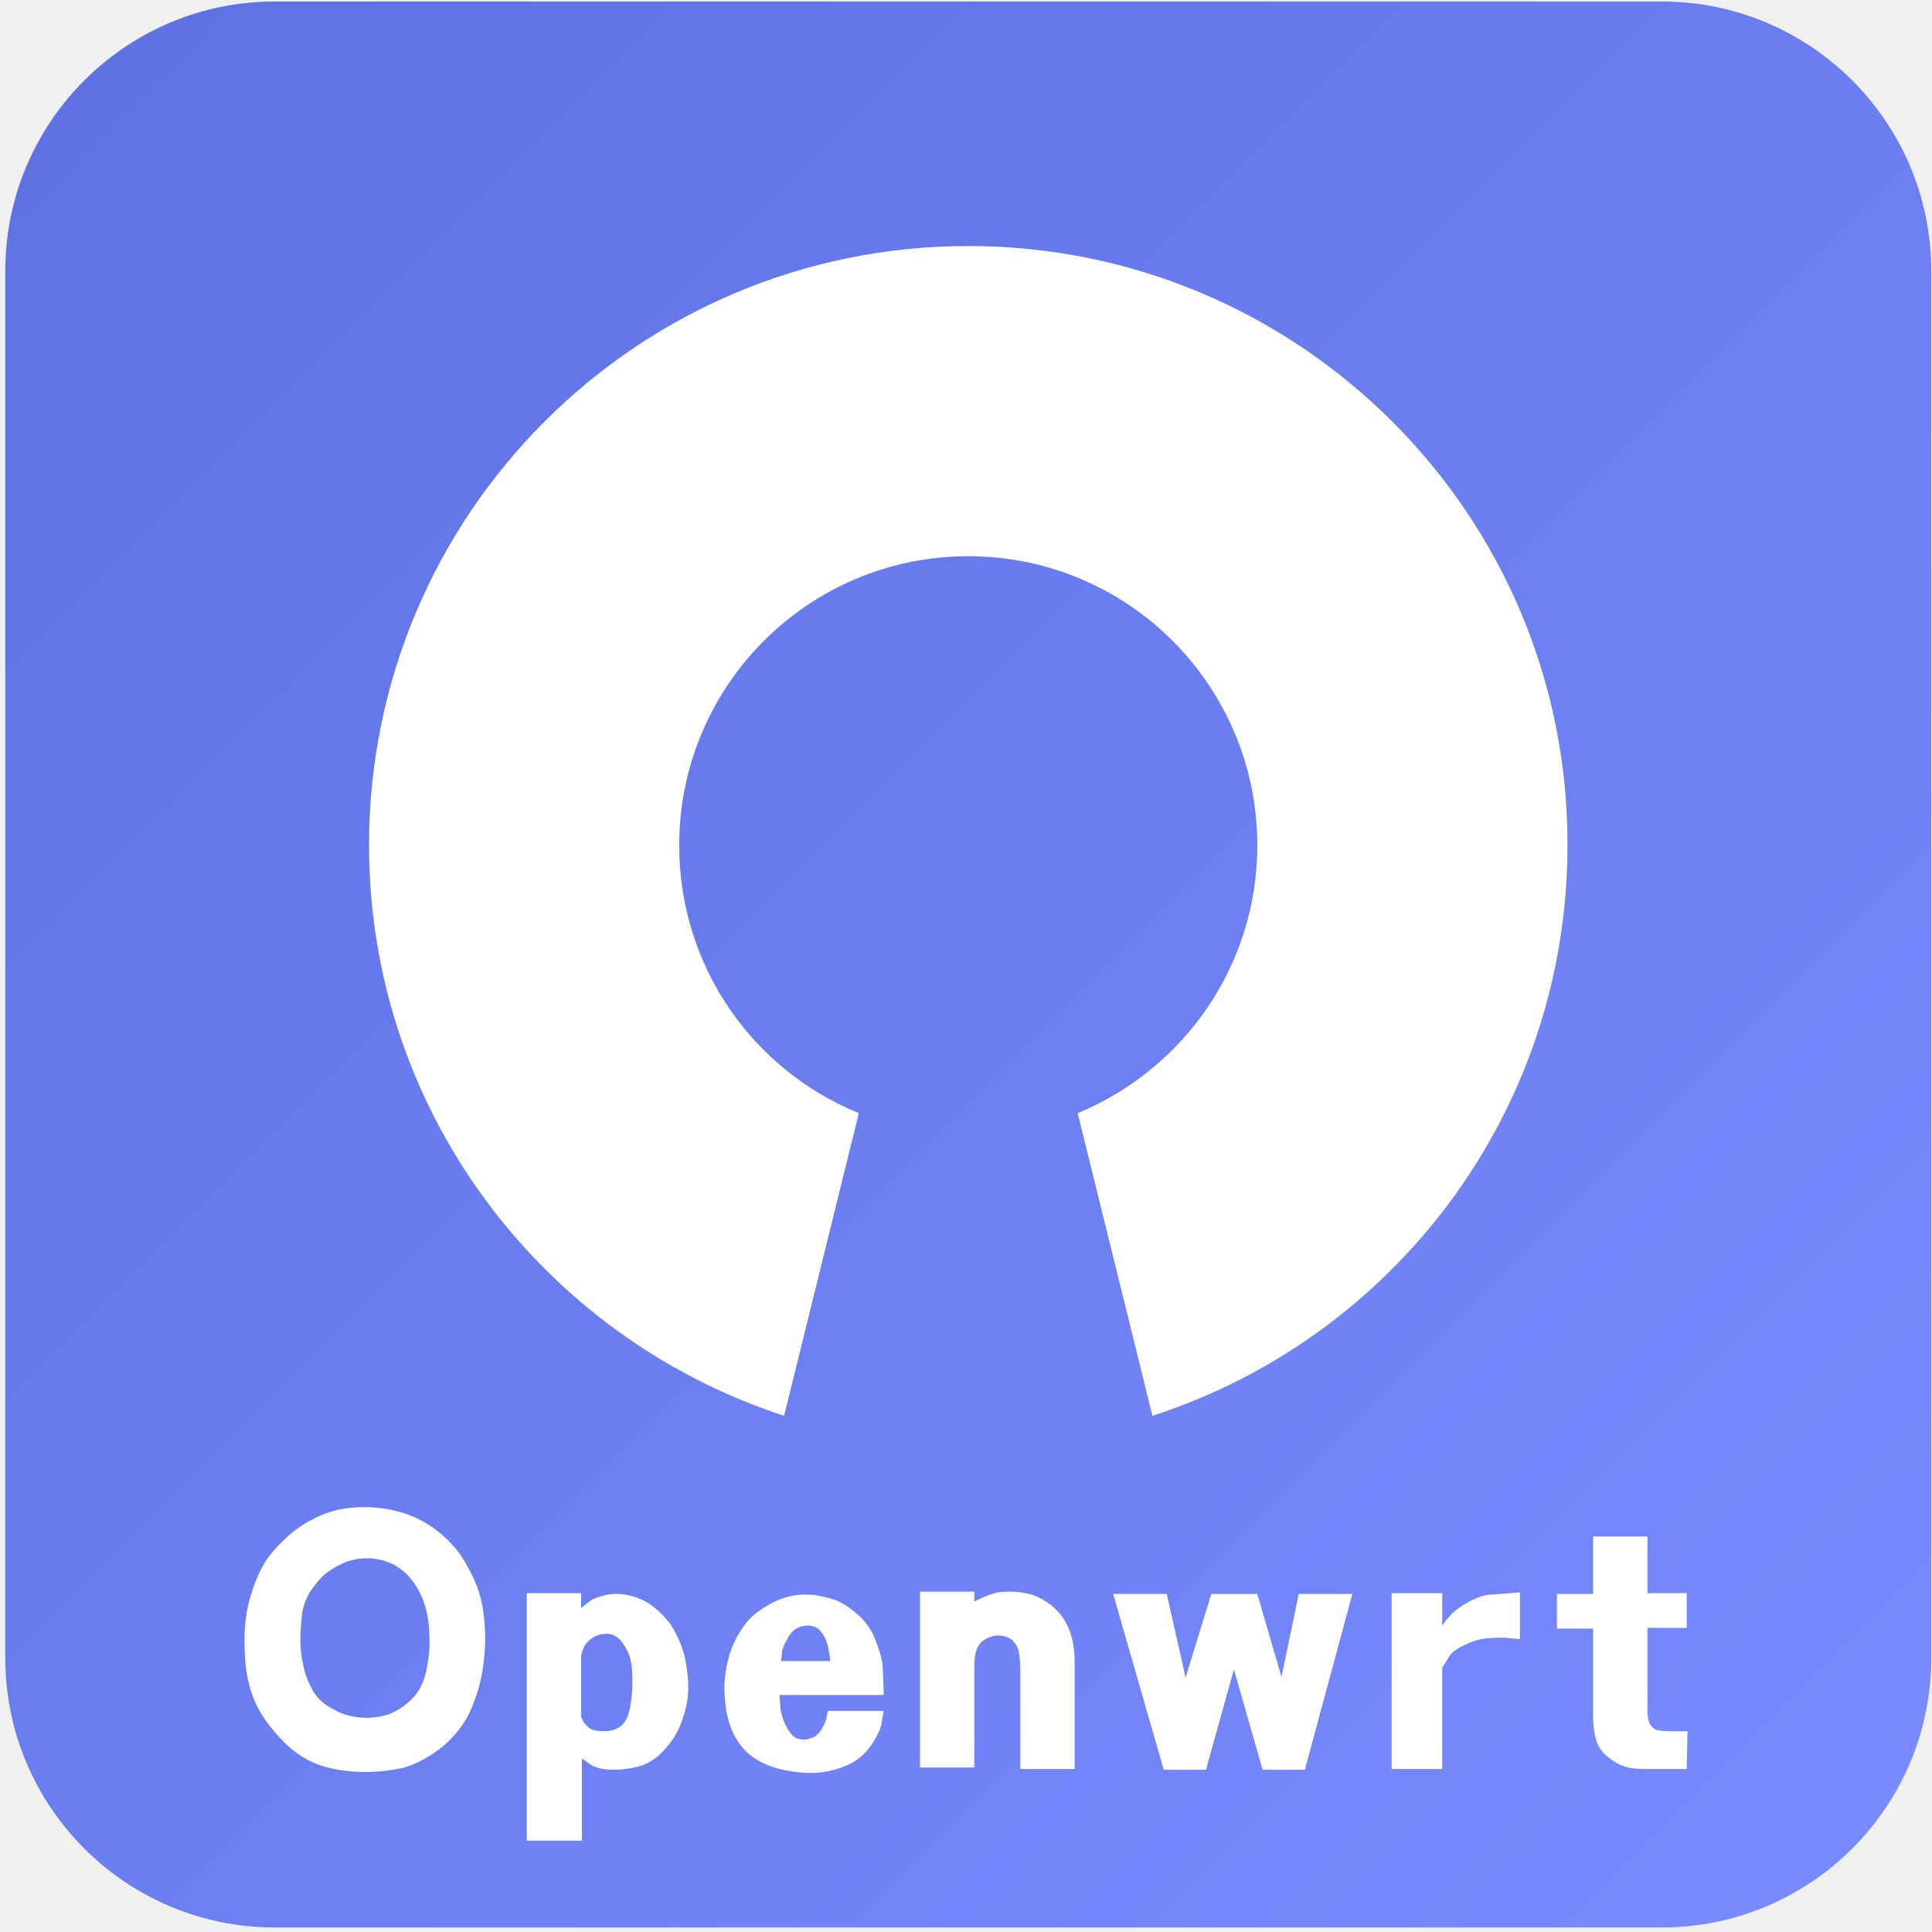
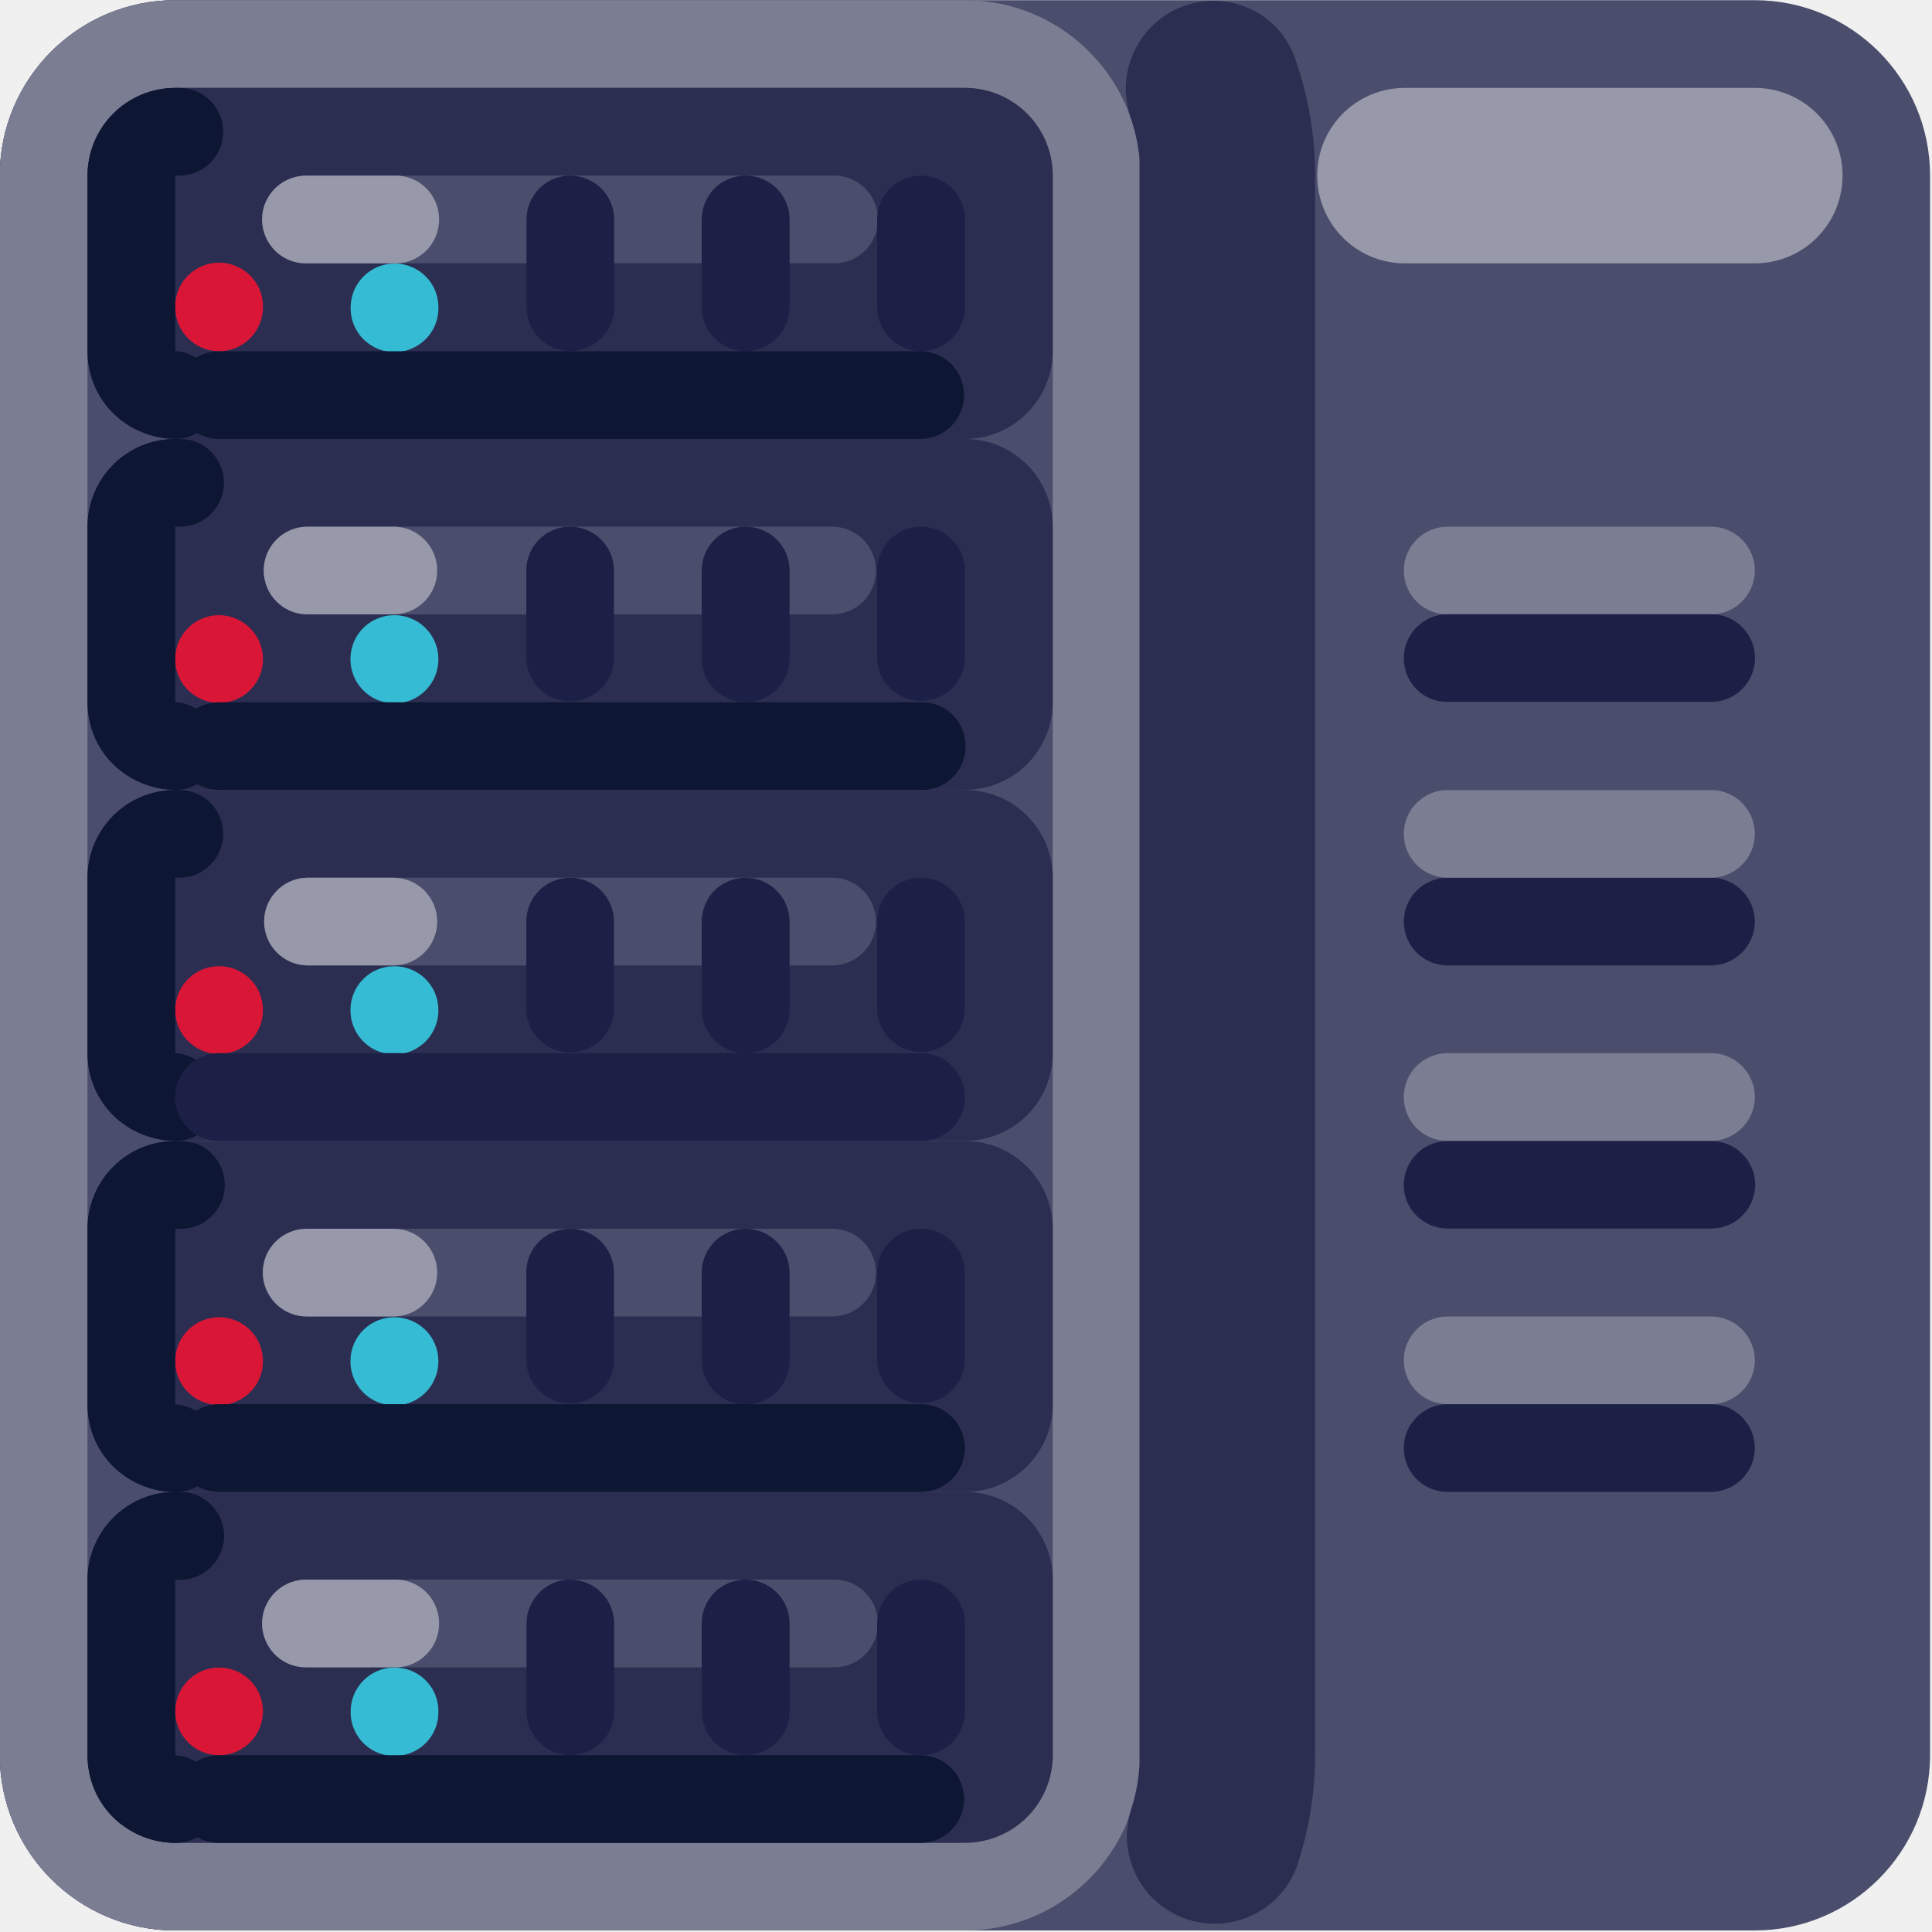
- <svg xmlns="http://www.w3.org/2000/svg" version="1.1" id="图层_1" x="0px" y="0px" viewBox="0 0 256 256" style="enable-background:new 0 0 256 256;" xml:space="preserve">
+ <svg xmlns="http://www.w3.org/2000/svg" xmlns:xlink="http://www.w3.org/1999/xlink" version="1.1" id="图层_1" x="0px" y="0px" viewBox="0 0 100 100" style="enable-background:new 0 0 100 100;" xml:space="preserve">
  <style type="text/css">
- 	.st0{fill-rule:evenodd;clip-rule:evenodd;fill:url(#SVGID_1_);}
- 	.st1{fill-rule:evenodd;clip-rule:evenodd;fill:url(#SVGID_2_);}
- 	.st2{fill:#FFFFFF;}
+ 	.st0{clip-path:url(#SVGID_2_);fill:#4A4E6C;}
+ 	.st1{clip-path:url(#SVGID_2_);fill:#7B7D92;}
+ 	.st2{clip-path:url(#SVGID_2_);fill:#2B2E51;}
+ 	.st3{fill:#4A4E6C;}
+ 	.st4{fill:#2B2E51;}
+ 	.st5{fill:#9799AA;}
+ 	.st6{fill:#D91636;}
+ 	.st7{fill:#35BBD3;}
+ 	.st8{fill:#1D2046;}
+ 	.st9{fill:#0D1633;}
+ 	.st10{fill:#7B7D92;}
</style>
  <g>
-     <linearGradient id="SVGID_1_" gradientUnits="userSpaceOnUse" x1="11.138" y1="10.65" x2="245.53" y2="245.042">
-       <stop offset="0" style="stop-color:#5E72E4" />
-       <stop offset="1" style="stop-color:#778AFF" />
-     </linearGradient>
-     <path class="st0" d="M36.4,0.2h183.8c19.7,0,35.7,16,35.7,35.7v183.8c0,19.7-16,35.7-35.7,35.7H36.4c-19.7,0-35.7-16-35.7-35.7   V35.9C0.7,16.2,16.7,0.2,36.4,0.2z" />
-     <linearGradient id="SVGID_2_" gradientUnits="userSpaceOnUse" x1="0.668" y1="0.18" x2="0.668" y2="0.18">
-       <stop offset="0" style="stop-color:#5E72E4" />
-       <stop offset="1" style="stop-color:#778AFF" />
-     </linearGradient>
-     <path class="st1" d="M0.7,0.2" />
-   </g>
-   <path class="st2" d="M128.3,32.6c-43.9,0-79.4,35.6-79.4,79.4c0,35.3,23.1,65.2,55,75.6l9.9-40.1c-14-5.7-23.8-19.4-23.8-35.5  c0-21.2,17.2-38.3,38.3-38.3c21.2,0,38.3,17.2,38.3,38.3c0,16-9.8,29.7-23.8,35.5l9.9,40.1c31.9-10.3,55-40.2,55-75.6  C207.8,68.2,172.2,32.6,128.3,32.6z" />
-   <g>
-     <path class="st2" d="M48.5,234.8c-2.3,0-4.3-0.3-6.1-0.9c-1.7-0.6-3.3-1.6-4.7-3c-1.4-1.4-2.5-2.8-3.3-4.2   c-0.8-1.4-1.3-2.9-1.6-4.4c-0.3-1.5-0.4-3.2-0.4-4.9c0-2.3,0.3-4.3,0.8-5.9c0.5-1.7,1.1-3.1,1.8-4.3c0.7-1.2,1.8-2.4,3.1-3.6   c1.3-1.2,2.8-2.1,4.4-2.8c1.6-0.7,3.5-1.1,5.7-1.1c2,0,3.8,0.3,5.6,0.9c1.7,0.6,3.3,1.5,4.7,2.7c1.4,1.2,2.6,2.6,3.5,4.4   c1,1.7,1.6,3.4,1.9,5c0.3,1.6,0.4,3.2,0.4,4.8c-0.1,2.5-0.4,4.7-1,6.6c-0.6,1.9-1.3,3.5-2.2,4.7c-0.9,1.2-1.9,2.3-3.2,3.2   c-1.2,0.9-2.7,1.7-4.3,2.2C52.3,234.5,50.5,234.8,48.5,234.8z M48,227.6c1.1,0.1,2.3-0.1,3.4-0.4c1.1-0.4,2.2-1.1,3.2-2.1   c1-1,1.6-2.3,1.9-3.8c0.3-1.5,0.5-2.9,0.4-4.3c0-1.9-0.3-3.4-0.7-4.6c-0.4-1.2-1-2.2-1.6-3c-0.6-0.8-1.4-1.5-2.3-2   c-0.9-0.5-1.9-0.8-3.1-0.9c-1.1-0.1-2.2,0.1-3.2,0.4c-1,0.4-1.9,0.9-2.7,1.5c-0.8,0.6-1.5,1.5-2.2,2.5c-0.6,1-1,2.1-1.1,3.2   c-0.1,1.1-0.2,2.1-0.2,3c0,1.2,0.1,2.4,0.4,3.6c0.2,1.2,0.7,2.3,1.3,3.4c0.6,1,1.5,1.8,2.7,2.4C45.4,227.2,46.6,227.5,48,227.6z" />
-     <path class="st2" d="M77,243.9h-7.2v-32.8H77l0,2c0.3-0.3,0.7-0.6,1.1-0.9c0.4-0.3,0.9-0.5,1.6-0.7c0.7-0.2,1.3-0.3,2-0.3   c1.4,0,2.7,0.4,4,1.1c1.3,0.8,2.3,1.8,3.2,3c0.8,1.3,1.4,2.6,1.8,4.1c0.3,1.5,0.5,2.8,0.5,4.1c0,1.3-0.2,2.7-0.7,4.1   c-0.5,1.7-1.4,3.1-2.5,4.3c-1.1,1.2-2.3,1.9-3.5,2.2c-1.2,0.3-2.3,0.4-3.1,0.4c-1.6,0-2.7-0.3-3.3-0.8l-1-0.7V243.9z M77,225.8   l0,1.7c0.2,0.5,0.5,1,0.9,1.3c0.3,0.4,1.1,0.6,2.1,0.6c1.1,0,1.9-0.3,2.5-0.9c0.5-0.5,0.8-1.3,1-2.3c0.2-1.1,0.3-2.2,0.3-3.5   c0-1.3-0.1-2.4-0.4-3.3c-0.3-0.8-0.7-1.5-1.2-2.1c-0.6-0.6-1.3-0.9-2.1-0.8c-0.5,0-1.1,0.2-1.7,0.6c-0.6,0.4-1,0.9-1.2,1.6   l-0.2,0.6V225.8z" />
-     <path class="st2" d="M103.3,224.3c0,0.2,0,0.4,0,0.6c0,0.2,0.1,0.7,0.1,1.4c0.1,0.7,0.3,1.5,0.7,2.3c0.4,0.8,0.8,1.3,1.2,1.6   c0.5,0.3,0.9,0.3,1.5,0.3c0.4-0.1,0.9-0.2,1.3-0.5c0.4-0.3,0.7-0.7,0.9-1.1c0.2-0.4,0.4-0.8,0.5-1.2l0.2-1h7.4   c-0.1,0.5-0.2,1.1-0.3,1.7c-0.1,0.7-0.5,1.4-1,2.3c-0.5,0.8-1.1,1.6-1.9,2.2c-0.7,0.6-1.7,1.1-3,1.5c-1.3,0.4-2.7,0.6-4.3,0.5   c-1.6-0.1-3.2-0.4-4.6-0.9c-1.5-0.6-2.6-1.3-3.5-2.3c-0.9-1-1.5-2.2-1.9-3.5c-0.4-1.3-0.6-2.9-0.6-4.6c0-1,0.1-1.9,0.3-2.9   c0.2-1,0.5-2,0.9-2.9c0.4-0.9,1-1.9,1.7-2.8c0.7-0.9,1.9-1.8,3.4-2.6c1.5-0.8,3.2-1.2,4.9-1.1c0.7,0,1.7,0.2,2.8,0.5   c1.2,0.3,2.3,1,3.5,2c1.2,1,2.1,2.3,2.6,3.8c0.6,1.5,0.9,2.8,0.9,4l0.1,3H103.3z M110,220.2c0-0.6-0.1-1.1-0.2-1.6   c-0.1-0.5-0.2-1-0.5-1.6s-0.6-0.9-0.9-1.2c-0.3-0.2-0.8-0.4-1.3-0.4c-0.6,0-1.1,0.1-1.6,0.4c-0.5,0.3-0.9,0.8-1.3,1.6   c-0.4,0.7-0.6,1.3-0.6,1.8l-0.1,0.9H110z" />
-     <path class="st2" d="M142.4,234.4h-7.2v-13.1c0-1-0.1-1.8-0.2-2.4c-0.1-0.6-0.4-1.1-0.9-1.6c-0.5-0.4-1.2-0.6-2.1-0.6   c-0.6,0.1-1.1,0.3-1.6,0.6c-0.5,0.3-0.8,0.8-1,1.3c-0.2,0.5-0.3,1.3-0.3,2.3v13.3h-7.2v-23.3h7.2v1.3c0.3-0.1,0.6-0.3,1.1-0.5   c0.4-0.2,1-0.4,1.6-0.6c0.6-0.2,1.5-0.2,2.5-0.2c1,0.1,1.9,0.2,2.7,0.5c0.8,0.3,1.5,0.7,2.3,1.3c0.7,0.6,1.4,1.3,1.8,2.1   c0.5,0.8,0.8,1.7,1,2.5c0.2,0.8,0.3,1.9,0.3,3.1V234.4z" />
-     <path class="st2" d="M163.5,221.2l-3.7,13.3h-5.6l-6.7-23.3h7.1l2.5,11.1l3.4-11.1h6.1l3.2,11l2.3-11h7.1l-6.3,23.3h-5.6   L163.5,221.2z" />
-     <path class="st2" d="M184.4,211.1h6.7v4.3c0.3-0.5,0.8-1,1.2-1.5c0.5-0.5,1.3-1.1,2.4-1.7c1.2-0.6,2.1-0.9,2.9-0.9l3.8-0.3v6.2   c-0.7-0.1-1.4-0.1-2-0.2c-0.6,0-1.5,0-2.5,0.1c-1.1,0.1-2.1,0.5-3.1,1c-1,0.5-1.6,1-1.9,1.6l-0.8,1.3v13.4h-6.7V211.1z" />
-     <path class="st2" d="M218.3,211.1h5.2v4.6h-5.2v10.9c0,0.8,0.1,1.4,0.3,1.8c0.2,0.4,0.5,0.6,0.8,0.8c0.4,0.1,1,0.2,1.9,0.2h2.3   l-0.1,5h-5.1c-0.7,0-1.4,0-2.1-0.1c-0.7-0.1-1.4-0.3-2.1-0.7c-0.7-0.4-1.3-0.9-1.8-1.4c-0.5-0.6-0.8-1.2-1-2   c-0.2-0.7-0.3-1.7-0.3-2.8v-11.6h-4.8v-4.6h4.8v-7.6h7.2V211.1z" />
+     <g>
+       <defs>
+         <rect id="SVGID_1_" y="-0.05" width="100" height="100.11" />
+       </defs>
+       <clipPath id="SVGID_2_">
+         <use xlink:href="#SVGID_1_" style="overflow:visible;" />
+       </clipPath>
+       <path class="st0" d="M9.07,0.01h81.75c5.02,0,9.08,4.07,9.08,9.08v81.75c0,5.02-4.07,9.08-9.08,9.08H9.07    c-5.02,0-9.08-4.07-9.08-9.08V9.09C-0.01,4.08,4.05,0.01,9.07,0.01L9.07,0.01z M9.07,0.01" />
+       <path class="st0" d="M9.07,0.01h40.88c5.02,0,9.08,4.07,9.08,9.08v81.75c0,5.02-4.07,9.08-9.08,9.08H9.07    c-5.02,0-9.08-4.07-9.08-9.08V9.09C-0.01,4.08,4.05,0.01,9.07,0.01L9.07,0.01z M9.07,0.01" />
+       <path class="st1" d="M9.07,0.01h40.88c5.02,0,9.08,4.07,9.08,9.08v81.75c0,5.02-4.07,9.08-9.08,9.08H9.07    c-5.02,0-9.08-4.07-9.08-9.08V9.09C-0.01,4.08,4.05,0.01,9.07,0.01L9.07,0.01z M9.07,0.01" />
+       <path class="st2" d="M62.81,0.04c-1.47,0-2.85,0.72-3.7,1.92c-0.85,1.2-1.07,2.74-0.58,4.13l0.01,0.02l0,0l0,0.01l0,0.01l0,0.01    l0.02,0.04l0,0.01h0l0.02,0.07c0.17,0.51,0.29,1.04,0.36,1.57l0,0.01v0l0,0.01l0.01,0.05v0.01l0,0l0,0.01l0,0l0.01,0.06v0l0,0.01    v0c0,0.02,0.01,0.04,0.01,0.06l0,0.01v0l0,0.01l0.01,0.05v0l0,0.01l0,0l0,0.01l0,0.05v0l0,0.01v0l0,0.01v0.01l0,0.03v0.01l0,0V8.3    l0,0.01v0.01l0,0.01v0l0,0.02v0.01l0,0.01v0.01l0,0.01V8.4l0,0.01v0.01l0,0.01l0,0.01v0.01l0,0.01l0,0.01v0.01l0,0.01l0,0.01v0.01    l0,0.01l0,0.01V8.5l0,0.01v0.01l0,0.01v0.01l0,0.01v0.01l0,0.01l0,0v0.01l0,0.01v0.01l0,0.01v0.01l0,0.01v0.01l0,0.01v0.01l0,0.01    l0,0.01v0.01l0,0.01v0.01l0,0.01v0.01l0,0.01v0l0,0.01v0.03l0,0.01v0.04l0,0.01v0.03l0,0.01v0.05l0,0.01v0.08l0,0.01v81.96l0,0.01    V91l0,0.01v0.03l0,0.03v0l0,0.01v0.02l0,0.01v0.02l0,0.01v0l0,0.03v0l0,0.01v0l0,0.01l0,0.03v0l0,0.01v0l0,0.03v0l0,0.01v0    c0,0.01,0,0.03,0,0.04v0c-0.04,0.79-0.18,1.57-0.43,2.32c-0.77,2.39,0.53,4.95,2.92,5.72c2.39,0.77,4.95-0.53,5.72-2.92l0-0.01    c0.58-1.81,0.88-3.69,0.88-5.59V9.09c0-2.05-0.34-4.08-1.02-6.01C66.46,1.26,64.74,0.04,62.81,0.04L62.81,0.04z M62.81,0.04" />
+     </g>
+     <path class="st3" d="M54.49,9.09v81.75c0,1.2-0.48,2.36-1.33,3.21c-0.85,0.85-2.01,1.33-3.21,1.33H9.07c-1.2,0-2.36-0.48-3.21-1.33   c-0.85-0.85-1.33-2.01-1.33-3.21V9.09c0-1.2,0.48-2.36,1.33-3.21c0.85-0.85,2.01-1.33,3.21-1.33h40.88c1.2,0,2.36,0.48,3.21,1.33   C54.01,6.73,54.49,7.89,54.49,9.09L54.49,9.09z M54.49,9.09" />
+     <path class="st4" d="M49.95,22.72H9.07c-1.2,0-2.36-0.48-3.21-1.33c-0.85-0.85-1.33-2.01-1.33-3.21V9.09c0-1.2,0.48-2.36,1.33-3.21   c0.85-0.85,2.01-1.33,3.21-1.33h40.88c1.2,0,2.36,0.48,3.21,1.33c0.85,0.85,1.33,2.01,1.33,3.21v9.08c0,1.2-0.48,2.36-1.33,3.21   C52.31,22.24,51.15,22.72,49.95,22.72L49.95,22.72z M49.95,22.72" />
+     <path class="st4" d="M9.07,22.72h40.88c1.2,0,2.36,0.48,3.21,1.33c0.85,0.85,1.33,2.01,1.33,3.21v9.08c0,2.51-2.03,4.54-4.54,4.54   H9.07c-1.2,0-2.36-0.48-3.21-1.33c-0.85-0.85-1.33-2.01-1.33-3.21v-9.08c0-1.2,0.48-2.36,1.33-3.21   C6.71,23.2,7.87,22.72,9.07,22.72L9.07,22.72z M9.07,22.72" />
+     <path class="st4" d="M9.07,40.89h40.88c2.51,0,4.54,2.03,4.54,4.54v9.08c0,2.51-2.03,4.54-4.54,4.54H9.07   c-1.2,0-2.36-0.48-3.21-1.33c-0.85-0.85-1.33-2.01-1.33-3.21v-9.08c0-1.2,0.48-2.36,1.33-3.21C6.71,41.36,7.86,40.89,9.07,40.89   L9.07,40.89z M9.07,40.89" />
+     <path class="st3" d="M15.88,45.43h27.25c1.23,0.03,2.21,1.04,2.21,2.27c0,1.23-0.98,2.24-2.21,2.27H15.88   c-1.23-0.03-2.21-1.04-2.21-2.27C13.67,46.47,14.65,45.46,15.88,45.43L15.88,45.43z M15.88,27.26h27.25   c1.23,0.03,2.21,1.04,2.21,2.27c0,1.23-0.98,2.24-2.21,2.27H15.88c-1.24-0.02-2.23-1.03-2.23-2.27   C13.65,28.29,14.64,27.28,15.88,27.26L15.88,27.26z M15.88,9.09h27.25c0.82-0.02,1.59,0.41,2,1.12c0.42,0.71,0.42,1.59,0,2.3   c-0.41,0.71-1.18,1.14-2,1.12H15.88c-0.82,0.02-1.59-0.41-2-1.12c-0.42-0.71-0.42-1.59,0-2.3C14.29,9.51,15.06,9.08,15.88,9.09   L15.88,9.09z M15.88,9.09" />
+     <path class="st5" d="M15.88,9.09h4.54c0.82-0.02,1.59,0.41,2,1.12c0.41,0.71,0.41,1.59,0,2.3c-0.42,0.71-1.18,1.14-2,1.12h-4.54   c-0.82,0.02-1.59-0.41-2-1.12c-0.42-0.71-0.42-1.59,0-2.3C14.29,9.51,15.06,9.08,15.88,9.09L15.88,9.09z M15.88,27.26h4.54   c1.23,0.03,2.21,1.04,2.21,2.27c0,1.23-0.98,2.24-2.21,2.27h-4.54c-1.24-0.02-2.23-1.03-2.23-2.27   C13.65,28.29,14.64,27.28,15.88,27.26L15.88,27.26z M15.88,45.43h4.54c1.23,0.03,2.21,1.04,2.21,2.27c0,1.23-0.98,2.24-2.21,2.27   h-4.54c-1.23-0.03-2.21-1.04-2.21-2.27C13.67,46.47,14.65,45.46,15.88,45.43L15.88,45.43z M15.88,45.43" />
+     <path class="st4" d="M9.07,59.06h40.88c2.51,0,4.54,2.03,4.54,4.54v9.08c0,2.51-2.03,4.54-4.54,4.54H9.07   c-1.2,0-2.36-0.48-3.21-1.33c-0.85-0.85-1.33-2.01-1.33-3.21V63.6c0-1.2,0.48-2.36,1.33-3.21C6.71,59.53,7.87,59.05,9.07,59.06   L9.07,59.06z M9.07,59.06" />
+     <path class="st3" d="M15.88,63.6h27.25c1.23,0.03,2.21,1.04,2.21,2.27c0,1.23-0.98,2.24-2.21,2.27H15.88   c-0.81,0-1.56-0.43-1.97-1.14c-0.41-0.7-0.41-1.57,0-2.27C14.32,64.03,15.07,63.6,15.88,63.6L15.88,63.6z M15.88,63.6" />
+     <path class="st4" d="M9.07,77.22h40.88c2.51,0,4.54,2.03,4.54,4.54v9.08c0,1.2-0.48,2.36-1.33,3.21c-0.85,0.85-2.01,1.33-3.21,1.33   H9.07c-1.2,0-2.36-0.48-3.21-1.33c-0.85-0.85-1.33-2.01-1.33-3.21v-9.08c0-1.2,0.48-2.36,1.33-3.21   C6.71,77.7,7.86,77.22,9.07,77.22L9.07,77.22z M9.07,77.22" />
+     <path class="st3" d="M15.88,81.76h27.25c0.82-0.02,1.59,0.41,2,1.12c0.42,0.71,0.42,1.59,0,2.3c-0.41,0.71-1.18,1.14-2,1.12H15.88   c-0.82,0.02-1.59-0.41-2-1.12c-0.42-0.71-0.42-1.59,0-2.3C14.29,82.18,15.06,81.75,15.88,81.76L15.88,81.76z M15.88,81.76" />
+     <path class="st6" d="M13.61,15.91c0,1.25-1.02,2.27-2.27,2.27c-1.25,0-2.27-1.02-2.27-2.27c-0.02-0.82,0.41-1.59,1.12-2   c0.71-0.42,1.59-0.42,2.3,0C13.2,14.32,13.63,15.08,13.61,15.91L13.61,15.91z M13.61,15.91" />
+     <path class="st7" d="M22.69,15.91c0.02,0.82-0.41,1.59-1.12,2c-0.71,0.42-1.59,0.42-2.3,0c-0.71-0.41-1.14-1.18-1.12-2   c0-1.25,1.02-2.27,2.27-2.27C21.68,13.64,22.7,14.65,22.69,15.91L22.69,15.91z M22.69,15.91" />
+     <path class="st6" d="M13.61,34.07c0.02,0.82-0.41,1.59-1.12,2c-0.71,0.42-1.59,0.42-2.3,0c-0.71-0.41-1.14-1.18-1.12-2   c0.02-1.24,1.03-2.23,2.27-2.23C12.58,31.85,13.59,32.84,13.61,34.07L13.61,34.07z M13.61,34.07" />
+     <path class="st7" d="M22.69,34.07c0.02,0.83-0.41,1.6-1.12,2.02c-0.71,0.42-1.59,0.42-2.31,0c-0.71-0.42-1.14-1.19-1.12-2.02   c0.02-1.24,1.03-2.23,2.27-2.23C21.66,31.84,22.67,32.84,22.69,34.07L22.69,34.07z M22.69,34.07" />
+     <path class="st6" d="M13.61,52.24c0.02,0.82-0.41,1.59-1.12,2c-0.71,0.42-1.59,0.42-2.3,0c-0.71-0.42-1.14-1.18-1.12-2   c0.02-1.24,1.03-2.23,2.27-2.23C12.58,50.01,13.59,51,13.61,52.24L13.61,52.24z M13.61,52.24" />
+     <path class="st7" d="M22.69,52.24c0.02,0.83-0.41,1.6-1.12,2.02c-0.71,0.42-1.59,0.42-2.31,0c-0.71-0.42-1.14-1.19-1.12-2.02   c0.02-1.24,1.03-2.23,2.27-2.23C21.66,50.01,22.67,51,22.69,52.24L22.69,52.24z M22.69,52.24" />
+     <path class="st6" d="M13.61,70.41c0.02,0.82-0.41,1.59-1.12,2c-0.71,0.42-1.59,0.42-2.3,0c-0.71-0.41-1.14-1.18-1.12-2   c0.02-1.24,1.03-2.23,2.27-2.23C12.58,68.18,13.59,69.17,13.61,70.41L13.61,70.41z M13.61,70.41" />
+     <path class="st7" d="M22.69,70.41c0.02,0.83-0.41,1.6-1.12,2.02c-0.71,0.42-1.59,0.42-2.31,0c-0.71-0.42-1.14-1.19-1.12-2.02   c0.02-1.24,1.03-2.23,2.27-2.23C21.66,68.18,22.67,69.17,22.69,70.41L22.69,70.41z M22.69,70.41" />
+     <path class="st6" d="M13.61,88.58c0,1.25-1.02,2.27-2.27,2.27c-1.25,0-2.27-1.02-2.27-2.27c0-1.25,1.02-2.27,2.27-2.27   C12.59,86.31,13.61,87.32,13.61,88.58L13.61,88.58z M13.61,88.58" />
+     <path class="st7" d="M22.69,88.58c0.02,0.82-0.41,1.59-1.12,2c-0.71,0.41-1.59,0.41-2.3,0c-0.71-0.42-1.14-1.18-1.12-2   c0-1.25,1.02-2.27,2.27-2.27C21.68,86.31,22.7,87.32,22.69,88.58L22.69,88.58z M22.69,88.58" />
+     <path class="st8" d="M29.51,9.09c0.6,0,1.18,0.24,1.61,0.66c0.43,0.43,0.67,1,0.67,1.61v4.54c0,1.25-1.02,2.27-2.27,2.27   c-1.25,0-2.27-1.02-2.27-2.27v-4.54c0-0.6,0.24-1.18,0.67-1.61C28.33,9.33,28.91,9.09,29.51,9.09L29.51,9.09z M38.59,9.09   c0.6,0,1.18,0.24,1.61,0.66c0.43,0.43,0.67,1,0.67,1.61v4.54c0,0.81-0.43,1.56-1.14,1.97c-0.7,0.41-1.57,0.41-2.27,0   c-0.7-0.41-1.14-1.15-1.14-1.97v-4.54c0-0.6,0.24-1.18,0.66-1.61C37.41,9.33,37.99,9.09,38.59,9.09L38.59,9.09z M47.67,9.09   c0.6,0,1.18,0.24,1.61,0.66c0.43,0.43,0.67,1,0.67,1.61v4.54c0,0.81-0.43,1.56-1.14,1.97c-0.7,0.41-1.57,0.41-2.27,0   c-0.7-0.41-1.14-1.15-1.14-1.97v-4.54C45.4,10.11,46.42,9.09,47.67,9.09L47.67,9.09z M29.51,27.26c1.25,0,2.27,1.02,2.27,2.27v4.54   c-0.02,1.24-1.03,2.23-2.27,2.23c-1.24,0-2.25-0.99-2.27-2.23v-4.54C27.24,28.28,28.25,27.26,29.51,27.26L29.51,27.26z    M38.59,27.26c0.6,0,1.18,0.24,1.61,0.66c0.43,0.43,0.67,1,0.67,1.61v4.54c0,0.81-0.43,1.56-1.14,1.97c-0.7,0.41-1.57,0.41-2.27,0   c-0.7-0.41-1.14-1.15-1.14-1.97v-4.54C36.32,28.28,37.34,27.26,38.59,27.26L38.59,27.26z M38.59,45.43c0.6,0,1.18,0.24,1.61,0.67   c0.43,0.43,0.67,1,0.67,1.61v4.54c0,0.81-0.43,1.56-1.14,1.97c-0.7,0.41-1.57,0.41-2.27,0c-0.7-0.41-1.14-1.16-1.14-1.97V47.7   c0-0.6,0.24-1.18,0.66-1.61C37.41,45.67,37.99,45.43,38.59,45.43L38.59,45.43z M38.59,63.6c0.6,0,1.18,0.24,1.61,0.67   c0.43,0.43,0.67,1,0.67,1.61v4.54c0,0.81-0.43,1.56-1.14,1.97c-0.7,0.41-1.57,0.41-2.27,0c-0.7-0.41-1.14-1.16-1.14-1.97v-4.54   C36.32,64.61,37.34,63.6,38.59,63.6L38.59,63.6z M38.59,81.76c0.6,0,1.18,0.24,1.61,0.66c0.43,0.43,0.67,1,0.67,1.61v4.54   c0,0.81-0.43,1.56-1.14,1.97c-0.7,0.41-1.57,0.41-2.27,0c-0.7-0.41-1.14-1.16-1.14-1.97v-4.54c0-0.6,0.24-1.18,0.66-1.61   C37.41,82,37.99,81.76,38.59,81.76L38.59,81.76z M47.67,27.26c1.25,0,2.27,1.02,2.27,2.27v4.54c-0.03,1.23-1.04,2.21-2.27,2.21   c-1.23,0-2.24-0.98-2.27-2.21v-4.54C45.4,28.28,46.42,27.26,47.67,27.26L47.67,27.26z M29.51,45.43c1.25,0,2.27,1.02,2.27,2.27   v4.54c-0.02,1.24-1.03,2.23-2.27,2.23c-1.24,0-2.25-0.99-2.27-2.23V47.7C27.24,46.45,28.25,45.43,29.51,45.43L29.51,45.43z    M47.67,45.43c1.25,0,2.27,1.02,2.27,2.27v4.54c-0.03,1.23-1.04,2.21-2.27,2.21c-1.23,0-2.24-0.98-2.27-2.21V47.7   C45.4,46.44,46.42,45.43,47.67,45.43L47.67,45.43z M29.51,63.6c1.25,0,2.27,1.02,2.27,2.27v4.54c-0.02,1.24-1.03,2.23-2.27,2.23   c-1.24,0-2.25-0.99-2.27-2.23v-4.54C27.24,64.61,28.25,63.6,29.51,63.6L29.51,63.6z M47.67,63.6c1.25,0,2.27,1.02,2.27,2.27v4.54   c-0.03,1.23-1.04,2.21-2.27,2.21c-1.23,0-2.24-0.98-2.27-2.21v-4.54C45.4,64.61,46.42,63.6,47.67,63.6L47.67,63.6z M29.51,81.76   c0.6,0,1.18,0.24,1.61,0.67c0.43,0.43,0.67,1,0.67,1.61v4.54c0,1.25-1.02,2.27-2.27,2.27c-1.25,0-2.27-1.02-2.27-2.27v-4.54   c0-0.6,0.24-1.18,0.67-1.61C28.33,82,28.91,81.76,29.51,81.76L29.51,81.76z M47.67,81.76c0.6,0,1.18,0.24,1.61,0.67   c0.43,0.43,0.67,1,0.67,1.61v4.54c0,0.81-0.43,1.56-1.14,1.97c-0.7,0.41-1.57,0.41-2.27,0c-0.7-0.41-1.14-1.16-1.14-1.97v-4.54   c0-0.6,0.24-1.18,0.67-1.61C46.5,82,47.07,81.76,47.67,81.76L47.67,81.76z M47.67,81.76" />
+     <path class="st9" d="M9.07,4.55h0.25c1.24,0.02,2.23,1.03,2.23,2.27c0,1.24-0.99,2.25-2.23,2.27H9.07v9.08   c1.26,0.08,2.23,1.14,2.21,2.4c-0.02,1.15-0.93,2.09-2.08,2.14H9.07l-0.11,0H8.95c0,0-0.42-0.03-0.49-0.04   c-2.33-0.36-3.93-2.23-3.93-4.5V9.09c0-1.2,0.48-2.36,1.33-3.21C6.71,5.03,7.86,4.55,9.07,4.55L9.07,4.55z M9.07,4.55" />
+     <path class="st9" d="M9.07,22.72h0.25c1.26,0,2.27,1.02,2.27,2.27c0,1.25-1.02,2.27-2.27,2.27H9.07v9.08   c1.26,0.08,2.23,1.14,2.21,2.4c-0.02,1.15-0.93,2.09-2.08,2.14H8.95c0,0-0.42-0.03-0.49-0.04c-2.33-0.36-3.93-2.23-3.93-4.5v-9.08   C4.53,24.75,6.56,22.72,9.07,22.72L9.07,22.72z M9.07,40.89h0.25c1.24,0.02,2.23,1.03,2.23,2.27c0,1.24-0.99,2.25-2.23,2.27H9.07   v9.08c1.26,0.08,2.23,1.14,2.21,2.4c-0.02,1.15-0.93,2.09-2.08,2.14H9.07l-0.11,0H8.95c0,0-0.42-0.03-0.49-0.04   c-2.33-0.36-3.93-2.23-3.93-4.5v-9.08c0-1.2,0.48-2.36,1.33-3.21C6.71,41.37,7.86,40.89,9.07,40.89L9.07,40.89z M9.07,40.89" />
+     <path class="st9" d="M9.07,59.06h0.25c0.82-0.02,1.59,0.41,2,1.12c0.42,0.71,0.42,1.59,0,2.3c-0.42,0.71-1.18,1.14-2,1.12H9.07   v9.09c1.26,0.08,2.23,1.14,2.21,2.4c-0.02,1.15-0.93,2.09-2.08,2.14H9.07c-0.04,0-0.07,0-0.11,0H8.95c0,0-0.42-0.03-0.49-0.04   c-2.33-0.36-3.93-2.23-3.93-4.5V63.6C4.53,61.09,6.56,59.06,9.07,59.06L9.07,59.06z M9.07,59.06" />
+     <path class="st9" d="M9.07,77.22h0.25c0.81,0,1.56,0.43,1.97,1.14c0.41,0.7,0.41,1.57,0,2.27c-0.41,0.7-1.16,1.14-1.97,1.14H9.07   v9.08c1.26,0.08,2.23,1.14,2.21,2.4c-0.02,1.15-0.93,2.09-2.08,2.14H9.07l-0.11,0H8.95c0,0-0.42-0.03-0.49-0.04   c-2.33-0.36-3.93-2.23-3.93-4.5v-9.08c0-1.2,0.48-2.36,1.33-3.21C6.71,77.7,7.86,77.22,9.07,77.22L9.07,77.22z M11.34,18.18h36.33   c1.24,0.02,2.23,1.03,2.23,2.27c0,1.24-0.99,2.25-2.23,2.27H11.34c-0.81,0-1.56-0.43-1.97-1.14c-0.41-0.7-0.41-1.57,0-2.27   C9.78,18.61,10.53,18.18,11.34,18.18L11.34,18.18z M11.34,36.35h36.33c0.82-0.02,1.59,0.41,2,1.12c0.41,0.71,0.41,1.59,0,2.3   c-0.42,0.71-1.18,1.14-2,1.12H11.34c-1.25,0-2.27-1.02-2.27-2.27C9.07,37.36,10.09,36.35,11.34,36.35L11.34,36.35z M11.34,36.35" />
+     <path class="st8" d="M11.34,54.51h36.33c0.81,0,1.56,0.43,1.97,1.14c0.41,0.7,0.41,1.57,0,2.27c-0.41,0.7-1.15,1.14-1.97,1.14   H11.34c-0.81,0-1.56-0.43-1.97-1.14c-0.41-0.7-0.41-1.57,0-2.27C9.78,54.95,10.53,54.51,11.34,54.51L11.34,54.51z M11.34,54.51" />
+     <path class="st9" d="M11.34,72.68h36.33c1.25,0,2.27,1.02,2.27,2.27c0,1.25-1.02,2.27-2.27,2.27H11.34c-1.25,0-2.27-1.02-2.27-2.27   C9.07,73.7,10.09,72.68,11.34,72.68L11.34,72.68z M11.34,90.85h36.33c1.24,0.02,2.23,1.03,2.23,2.27c0,1.24-0.99,2.25-2.23,2.27   H11.34c-1.25,0-2.27-1.02-2.27-2.27C9.07,91.86,10.09,90.85,11.34,90.85L11.34,90.85z M11.34,90.85" />
+     <path class="st5" d="M72.66,4.55h18.17c2.51,0,4.54,2.03,4.54,4.54c0,2.51-2.03,4.54-4.54,4.54H72.66   c-2.49-0.03-4.48-2.06-4.48-4.54C68.17,6.61,70.17,4.58,72.66,4.55L72.66,4.55z M72.66,4.55" />
+     <path class="st8" d="M72.66,47.7c0-1.25,1.02-2.27,2.27-2.27h13.63c1.25,0,2.27,1.02,2.27,2.27c0,1.25-1.02,2.27-2.27,2.27H74.93   C73.67,49.97,72.66,48.95,72.66,47.7L72.66,47.7z M72.66,47.7" />
+     <path class="st10" d="M72.66,43.16c0-1.25,1.02-2.27,2.27-2.27h13.63c1.25,0,2.27,1.02,2.27,2.27c0,1.25-1.02,2.27-2.27,2.27H74.93   C73.67,45.43,72.66,44.41,72.66,43.16L72.66,43.16z M72.66,29.53c0-1.25,1.02-2.27,2.27-2.27h13.63c1.25,0,2.27,1.02,2.27,2.27   c0,1.25-1.02,2.27-2.27,2.27H74.93C73.67,31.8,72.66,30.79,72.66,29.53L72.66,29.53z M72.66,29.53" />
+     <path class="st8" d="M72.66,34.07c0-0.6,0.24-1.18,0.67-1.61c0.43-0.43,1-0.67,1.61-0.67h13.63c1.25,0,2.27,1.02,2.27,2.27   c0,1.25-1.02,2.27-2.27,2.27H74.93C73.67,36.35,72.66,35.33,72.66,34.07L72.66,34.07z M72.66,34.07" />
+     <path class="st3" d="M72.66,38.62c0-0.6,0.24-1.18,0.67-1.61c0.43-0.43,1-0.66,1.61-0.66h13.63c1.25,0,2.27,1.02,2.27,2.27   c0,1.25-1.02,2.27-2.27,2.27H74.93c-0.6,0-1.18-0.24-1.61-0.67C72.89,39.8,72.66,39.22,72.66,38.62L72.66,38.62z M72.66,38.62" />
+     <path class="st8" d="M72.66,74.95c0-1.25,1.02-2.27,2.27-2.27h13.63c1.25,0,2.27,1.02,2.27,2.27c0,1.25-1.02,2.27-2.27,2.27H74.93   C73.67,77.22,72.66,76.21,72.66,74.95L72.66,74.95z M72.66,74.95" />
+     <path class="st10" d="M72.66,70.41c0-1.25,1.02-2.27,2.27-2.27h13.63c1.25,0,2.27,1.02,2.27,2.27c0,1.25-1.02,2.27-2.27,2.27H74.93   C73.67,72.68,72.66,71.66,72.66,70.41L72.66,70.41z M72.66,56.78c0-1.26,1.02-2.27,2.27-2.27h13.63c1.25,0,2.27,1.02,2.27,2.27   c0,1.25-1.02,2.27-2.27,2.27H74.93C73.67,59.06,72.66,58.04,72.66,56.78L72.66,56.78z M72.66,56.78" />
+     <path class="st8" d="M72.66,61.33c0-0.6,0.24-1.18,0.67-1.61c0.43-0.43,1-0.66,1.61-0.66h13.63c0.81,0,1.56,0.43,1.97,1.13   c0.41,0.7,0.41,1.57,0,2.27c-0.41,0.7-1.15,1.13-1.97,1.13H74.93c-0.6,0-1.18-0.24-1.61-0.67C72.89,62.5,72.65,61.93,72.66,61.33   L72.66,61.33z M72.66,61.33" />
+     <path class="st5" d="M15.88,63.6h4.54c1.23,0.03,2.21,1.04,2.21,2.27c0,1.23-0.98,2.24-2.21,2.27h-4.54   c-0.81,0-1.56-0.43-1.97-1.14c-0.41-0.7-0.41-1.57,0-2.27C14.32,64.03,15.07,63.6,15.88,63.6L15.88,63.6z M15.88,81.76h4.54   c0.82-0.02,1.59,0.41,2,1.12c0.41,0.71,0.41,1.59,0,2.3c-0.42,0.71-1.18,1.14-2,1.12h-4.54c-0.82,0.02-1.59-0.41-2-1.12   c-0.42-0.71-0.42-1.59,0-2.3C14.29,82.18,15.06,81.75,15.88,81.76L15.88,81.76z M15.88,81.76" />
  </g>
</svg>
